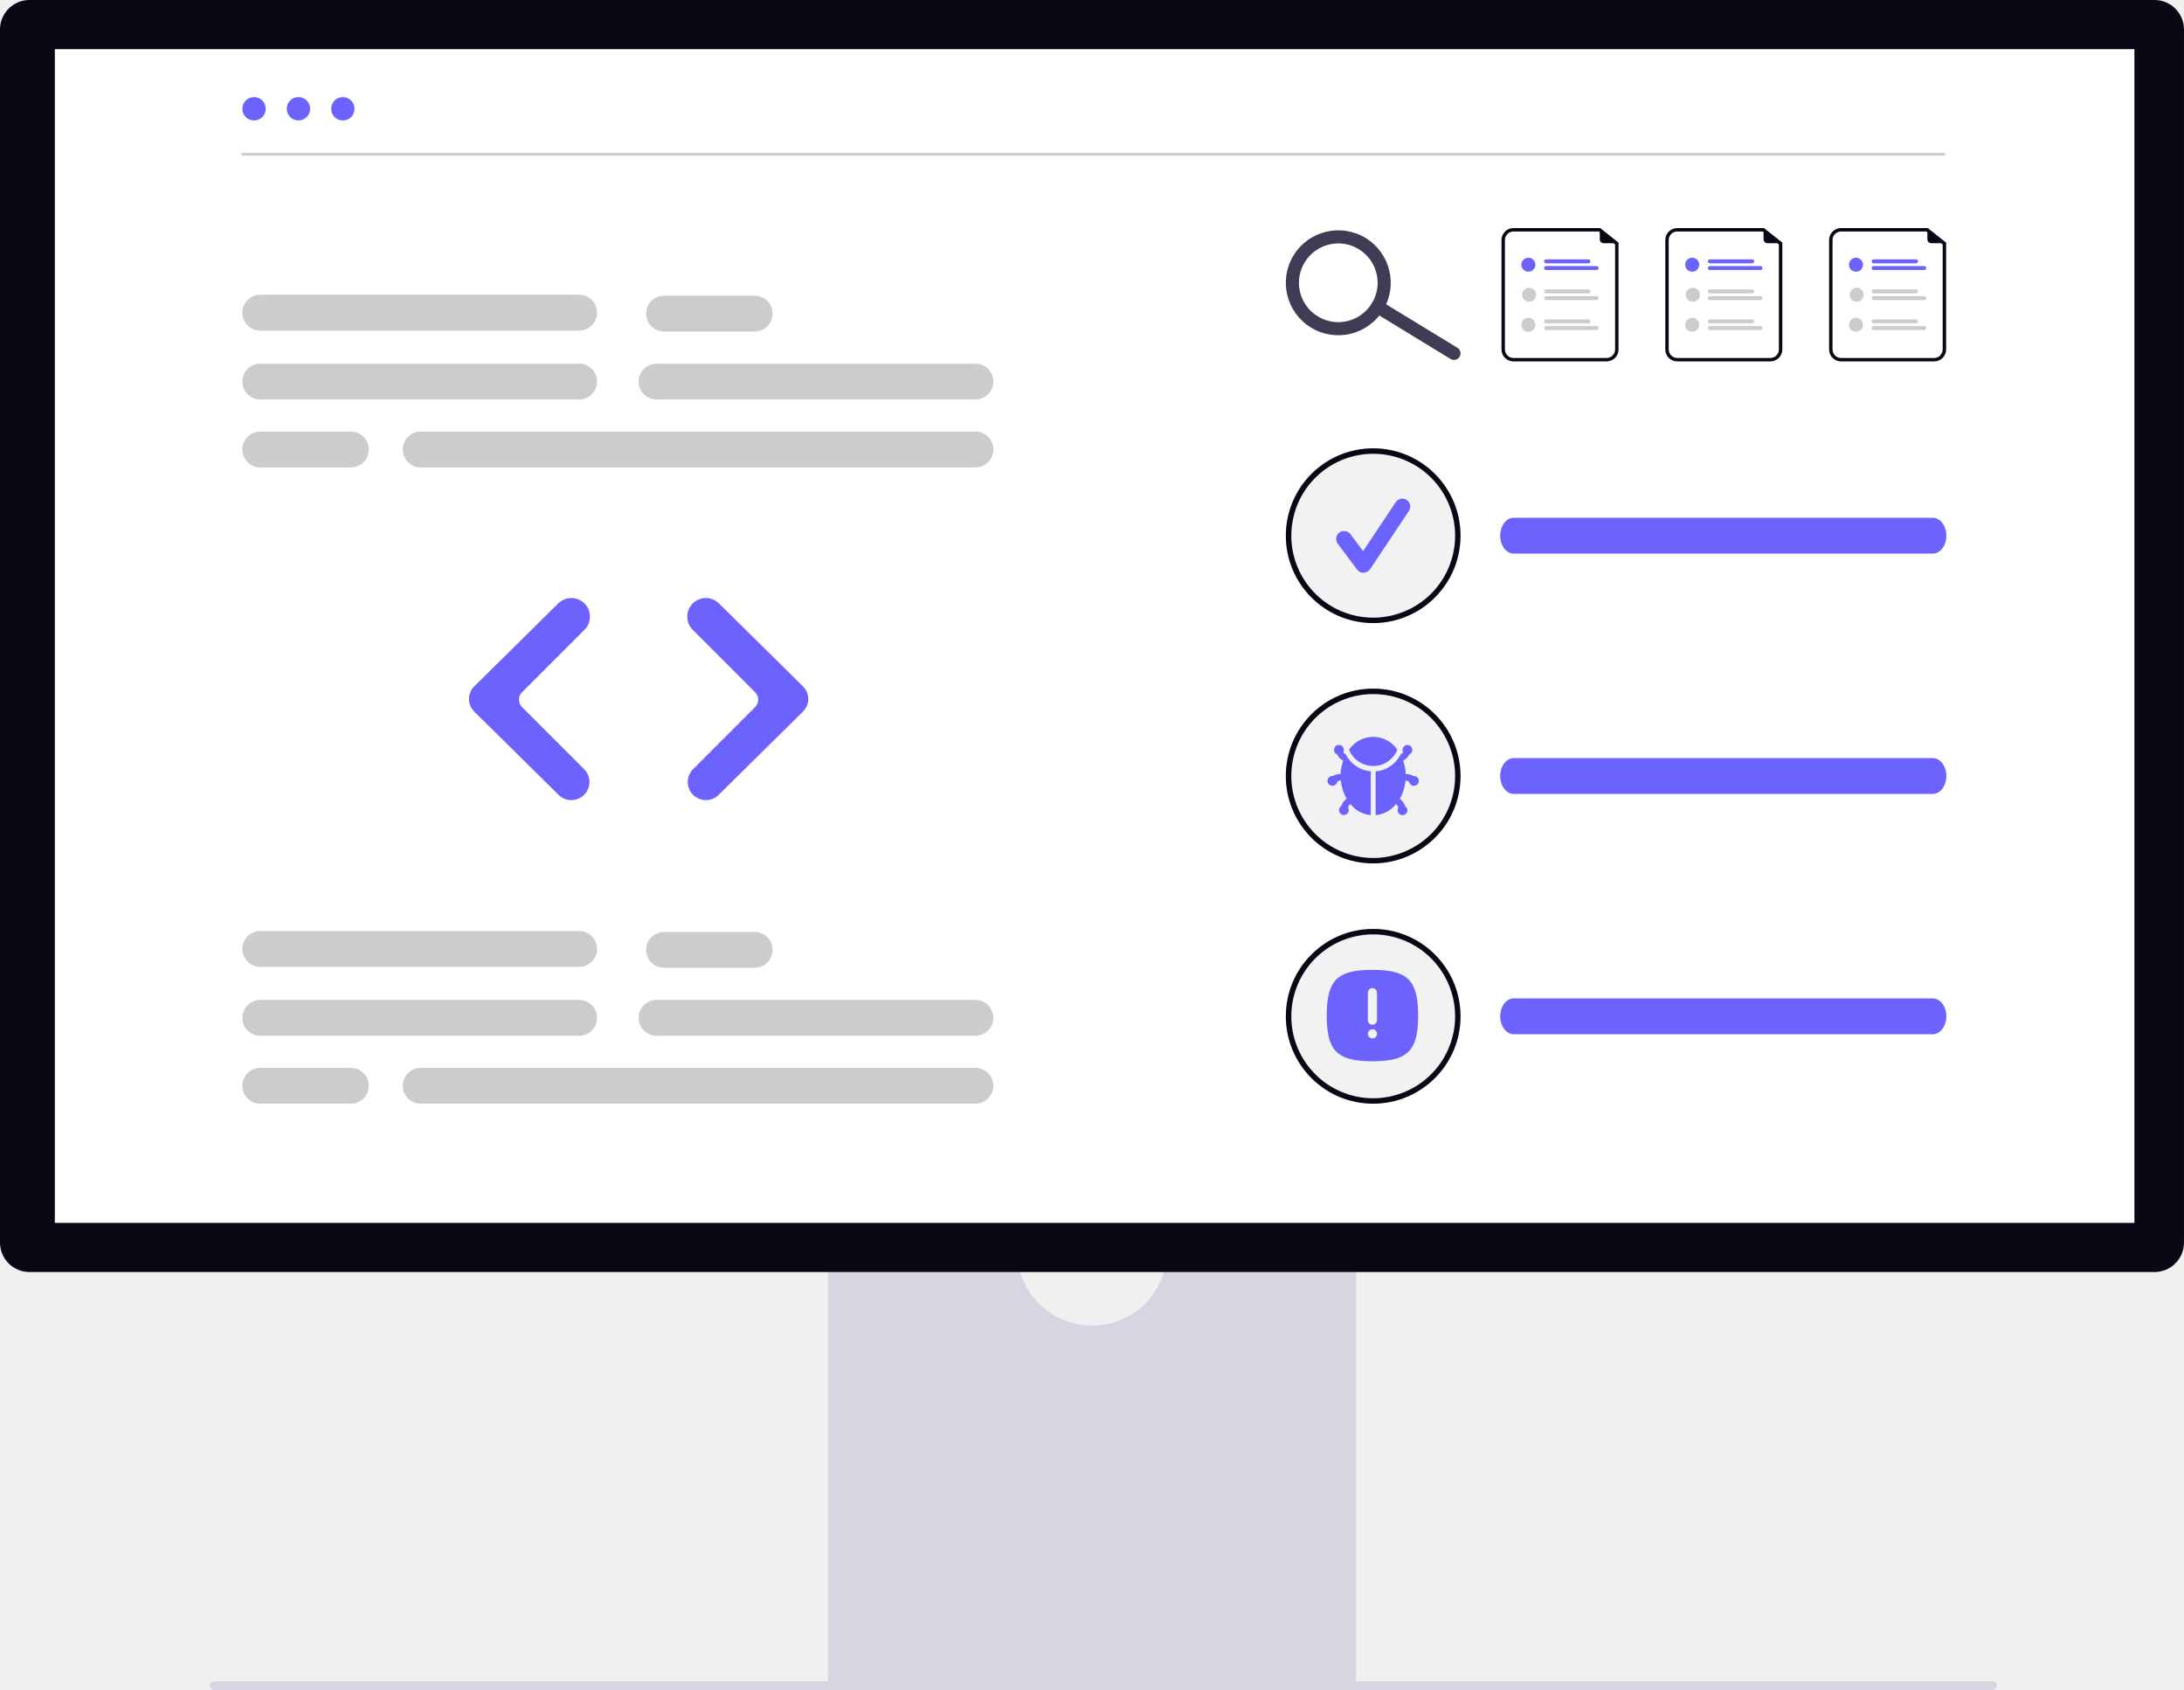
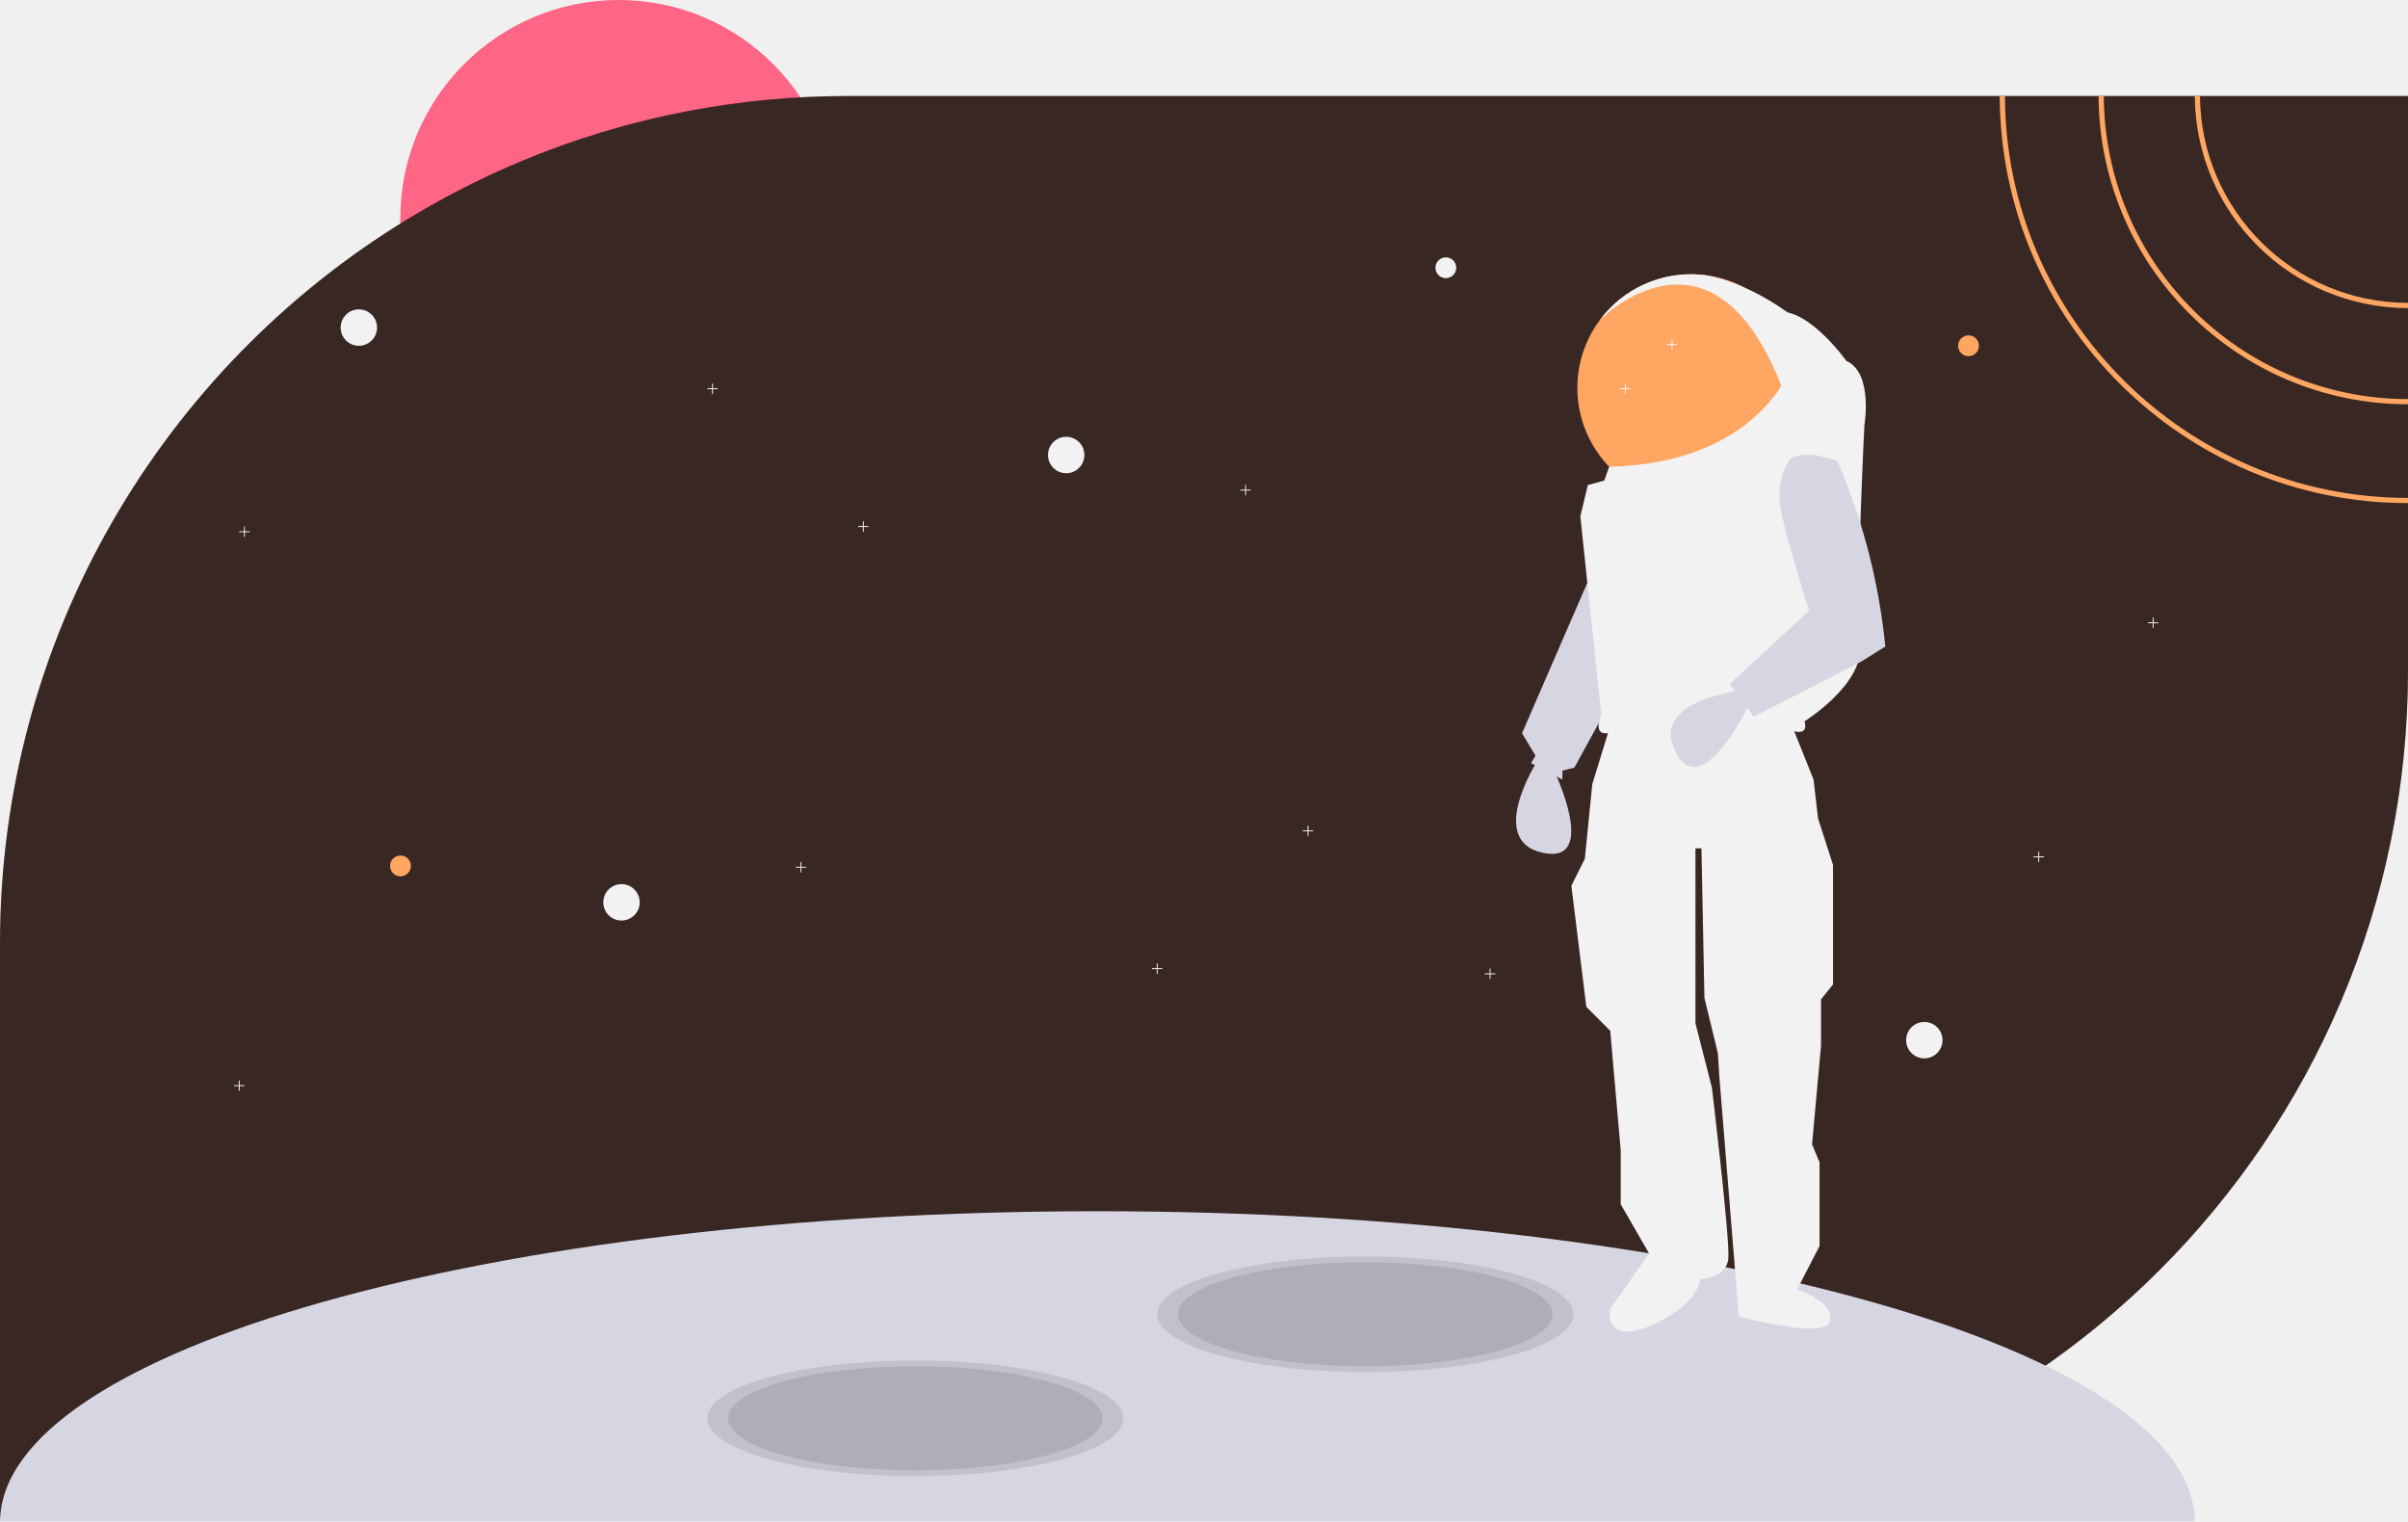
- <svg xmlns="http://www.w3.org/2000/svg" width="800.003" height="618.866" viewBox="0 0 800.003 618.866" role="img" artist="Katerina Limpitsouni" source="https://undraw.co/">
-   <g transform="translate(-560 -230.997)">
-     <path d="M15.18,488.765a1.456,1.456,0,0,0,1.308,1.575H668.472a1.6,1.6,0,0,0,0-3.15H16.488a1.456,1.456,0,0,0-1.308,1.575Z" transform="translate(621.678 359.523)" fill="#d6d6e3" />
-     <path d="M353.105,370.945a27.478,27.478,0,0,1-54.387,0H229.146V524.776H422.677V370.945H353.105Z" transform="translate(634.09 321.938)" fill="#d6d6e3" />
-     <path d="M789.214,487.736H10.789A10.8,10.8,0,0,1,0,476.947V32.7A10.8,10.8,0,0,1,10.789,21.911H789.214A10.8,10.8,0,0,1,800,32.7V476.947a10.8,10.8,0,0,1-10.789,10.789Z" transform="translate(560 209.086)" fill="#090814" />
-     <rect width="761.747" height="429.819" transform="translate(580.088 249)" fill="#fff" />
-     <circle cx="4.283" cy="4.283" r="4.283" transform="translate(648.777 266.551)" fill="#6c63ff" />
-     <circle cx="4.283" cy="4.283" r="4.283" transform="translate(665.036 266.551)" fill="#6c63ff" />
-     <circle cx="4.283" cy="4.283" r="4.283" transform="translate(681.294 266.551)" fill="#6c63ff" />
-     <path d="M713.3,268.912H596.492a6.566,6.566,0,1,1,0-13.132H713.3a6.566,6.566,0,1,1,0,13.132Z" transform="translate(58.852 108.377)" fill="#ccc" />
-     <path d="M713.3,243.684H596.492a6.566,6.566,0,1,1,0-13.132H713.3a6.566,6.566,0,1,1,0,13.132Z" transform="translate(58.852 108.377)" fill="#ccc" />
-     <path d="M629.668,293.794H596.492a6.566,6.566,0,1,1,0-13.132h33.176a6.566,6.566,0,0,1,0,13.132Z" transform="translate(58.852 108.377)" fill="#ccc" />
-     <path d="M713.3,501.912H596.492a6.566,6.566,0,1,1,0-13.132H713.3a6.566,6.566,0,1,1,0,13.132Z" transform="translate(58.852 108.377)" fill="#ccc" />
-     <path d="M713.3,476.684H596.492a6.566,6.566,0,0,1,0-13.132H713.3a6.566,6.566,0,0,1,0,13.132Z" transform="translate(58.852 108.377)" fill="#ccc" />
-     <path d="M629.668,526.794H596.492a6.566,6.566,0,0,1,0-13.132h33.176a6.566,6.566,0,1,1,0,13.132Z" transform="translate(58.852 108.377)" fill="#ccc" />
-     <path d="M667.048,400.36a6.619,6.619,0,0,1-4.665-1.909L631.456,367.91a6.446,6.446,0,0,1,0-9.173l30.8-30.418a6.833,6.833,0,0,1,9.61.03h0a6.825,6.825,0,0,1,0,9.64L648.98,360.88a3.813,3.813,0,0,0,0,5.386l22.764,22.765a6.634,6.634,0,0,1-4.7,11.329Z" transform="translate(102.235 123.641)" fill="#6c63ff" />
-     <path d="M858.446,268.912H741.638a6.566,6.566,0,1,1,0-13.132H858.446a6.566,6.566,0,1,1,0,13.132Z" transform="translate(58.852 108.377)" fill="#ccc" />
-     <path d="M858.446,293.794h-203.2a6.566,6.566,0,0,1,0-13.132h203.2a6.566,6.566,0,0,1,0,13.132Z" transform="translate(58.852 108.377)" fill="#ccc" />
-     <path d="M777.579,244.03H744.4a6.566,6.566,0,1,1,0-13.132h33.176a6.566,6.566,0,0,1,0,13.132Z" transform="translate(58.852 108.377)" fill="#ccc" />
-     <path d="M858.446,501.912H741.638a6.566,6.566,0,0,1,0-13.132H858.446a6.566,6.566,0,1,1,0,13.132Z" transform="translate(58.852 108.377)" fill="#ccc" />
-     <path d="M858.446,526.794h-203.2a6.566,6.566,0,0,1,0-13.132h203.2a6.566,6.566,0,1,1,0,13.132Z" transform="translate(58.852 108.377)" fill="#ccc" />
-     <path d="M777.579,477.03H744.4a6.566,6.566,0,1,1,0-13.132h33.176a6.566,6.566,0,1,1,0,13.132Z" transform="translate(58.852 108.377)" fill="#ccc" />
-     <path d="M749.9,400.36a6.634,6.634,0,0,1-4.7-11.329l22.764-22.765a3.813,3.813,0,0,0,0-5.386L745.078,337.99a6.817,6.817,0,0,1,0-9.64h0a6.833,6.833,0,0,1,9.61-.03l30.8,30.418a6.446,6.446,0,0,1,0,9.173l-30.927,30.541A6.62,6.62,0,0,1,749.9,400.36Z" transform="translate(68.665 123.641)" fill="#6c63ff" />
-     <path d="M807.135,293.794h-153.5c-2.739,0-4.96-2.94-4.96-6.566s2.221-6.566,4.96-6.566h153.5c2.739,0,4.96,2.94,4.96,6.566S809.875,293.794,807.135,293.794Z" transform="translate(460.852 139.943)" fill="#6c63ff" />
-     <g transform="translate(0 0.172)">
-       <circle cx="32" cy="32" r="32" transform="translate(1031 395)" fill="#f2f2f2" />
-       <path d="M32,2A30.008,30.008,0,0,0,20.323,59.643,30.008,30.008,0,0,0,43.677,4.357,29.81,29.81,0,0,0,32,2m0-2A32,32,0,1,1,0,32,32,32,0,0,1,32,0Z" transform="translate(1031 395)" fill="#090814" />
-       <path d="M967.127,342.526a2.9,2.9,0,0,1-2.32-1.16l-7.113-9.484a2.9,2.9,0,1,1,4.641-3.48l4.654,6.2,11.953-17.929a2.9,2.9,0,1,1,4.826,3.218l-14.226,21.34a2.9,2.9,0,0,1-2.333,1.291Z" transform="translate(92.316 98.045)" fill="#6c63ff" />
+ <svg xmlns="http://www.w3.org/2000/svg" width="926" height="584.958" viewBox="0 0 926 584.958" role="img" artist="Katerina Limpitsouni" source="https://undraw.co/">
+   <g id="Group_236" data-name="Group 236" transform="translate(-497 -248)">
+     <circle id="Ellipse_613" data-name="Ellipse 613" cx="83.979" cy="83.979" r="83.979" transform="translate(650.926 248)" fill="#ff6584" />
+     <path id="Path_3715-1324" data-name="Path 3715" d="M1063,276.46V497.34c0,180.055-145.962,326.01-326.009,326H137V602.46c0-118.03,62.73-221.42,156.68-278.63a323.578,323.578,0,0,1,50.88-25.18,320.085,320.085,0,0,1,31.76-10.53c.21-.07.43-.13.64-.18q4.77-1.3,9.6-2.46c.18-.05.35-.09.53-.13a326.114,326.114,0,0,1,60.47-8.53c2.41-.11,4.82-.2,7.25-.25.87-.03,1.75-.05,2.64-.05q2.76-.06,5.55-.06Z" transform="translate(360 8.458)" fill="#090814" />
+     <path id="Path_3768-1325" data-name="Path 3768" d="M1063,276.46V497.34c0,180.055-145.962,326.01-326.009,326H137V602.46c0-118.03,62.73-221.42,156.68-278.63a323.578,323.578,0,0,1,50.88-25.18,320.085,320.085,0,0,1,31.76-10.53c.21-.07.43-.13.64-.18q4.77-1.3,9.6-2.46c.18-.05.35-.09.53-.13a326.114,326.114,0,0,1,60.47-8.53c2.41-.11,4.82-.2,7.25-.25.87-.03,1.75-.05,2.64-.05q2.76-.06,5.55-.06Z" transform="translate(360 8.458)" fill="#ffa663" opacity="0.199" />
+     <path id="Path_3716-1326" data-name="Path 3716" d="M559.01,681c-232.58,0-421.209,53.34-422,119.223h844C980.219,734.34,791.59,681,559.01,681Z" transform="translate(360 32.735)" fill="#d6d6e3" />
+     <g id="Group_232" data-name="Group 232" transform="translate(497 101.347)" opacity="0.1">
+       <ellipse id="Ellipse_614" data-name="Ellipse 614" cx="80" cy="22.222" rx="80" ry="22.222" transform="translate(272 669.778)" />
    </g>
-     <circle cx="32" cy="32" r="32" transform="translate(1031 483.172)" fill="#f2f2f2" />
-     <path d="M32,2A30.008,30.008,0,0,0,20.323,59.643,30.008,30.008,0,0,0,43.677,4.357,29.81,29.81,0,0,0,32,2m0-2A32,32,0,1,1,0,32,32,32,0,0,1,32,0Z" transform="translate(1031 483.172)" fill="#090814" />
-     <g transform="translate(0 0.172)">
-       <path d="M535.492,334.3a10.661,10.661,0,0,0-17.712,0,9.561,9.561,0,0,0,17.712,0Z" transform="translate(536.364 171.086)" fill="#6c63ff" />
-       <path d="M492.995,344.9a2.29,2.29,0,0,1-.44-.25,1.763,1.763,0,0,1-.484-.627,1.793,1.793,0,1,0-2.927.435,2,2,0,0,0,.425.342,1.234,1.234,0,0,1,.477.5,3.606,3.606,0,0,0,.829,1.089,7.246,7.246,0,0,0,1.136.8,16.559,16.559,0,0,0-.934,4.885,6.757,6.757,0,0,0-1.9.307,3.069,3.069,0,0,0-.882.44,2.12,2.12,0,0,0-.217-.015,1.8,1.8,0,1,0,1.681,2.427,1.146,1.146,0,0,1,.927-.749,4.19,4.19,0,0,1,.462-.03,16.083,16.083,0,0,0,2.135,6.661,5.239,5.239,0,0,0-1.985,2.712.75.75,0,0,0-.142.1,1.7,1.7,0,0,0-.21.195,1.793,1.793,0,1,0,3.009.587,1.176,1.176,0,0,1,.292-1.269,5.027,5.027,0,0,1,.425-.365,10.477,10.477,0,0,0,7.445,4.061V351.093A11.076,11.076,0,0,1,492.995,344.9Zm24.932,7.922a1.982,1.982,0,0,0-.217.015,3.385,3.385,0,0,0-.882-.44,6.707,6.707,0,0,0-1.9-.307,16.923,16.923,0,0,0-.934-4.882,7.245,7.245,0,0,0,1.136-.8,3.891,3.891,0,0,0,.859-1.141,1.054,1.054,0,0,1,.442-.437h0a1.793,1.793,0,1,0-2.5-.792,1.7,1.7,0,0,1-.484.627,4.714,4.714,0,0,1-.44.322,11,11,0,0,1-9.111,6.116v16.061a10.523,10.523,0,0,0,7.445-4.061c.157.125.29.237.4.342a1.214,1.214,0,0,1,.315,1.306,1.793,1.793,0,1,0,3.017-.582,1.7,1.7,0,0,0-.21-.195c-.082-.065-.142-.1-.142-.1a5.167,5.167,0,0,0-2-2.712,16.082,16.082,0,0,0,2.135-6.661,3.979,3.979,0,0,1,.442.03,1.2,1.2,0,0,1,.961.749,1.793,1.793,0,0,0,3.459-.544,1.821,1.821,0,0,0-1.8-1.913Z" transform="translate(559.998 162.176)" fill="#6c63ff" />
+     <g id="Group_233" data-name="Group 233" transform="translate(497 101.347)" opacity="0.1">
+       <ellipse id="Ellipse_615" data-name="Ellipse 615" cx="80" cy="22.222" rx="80" ry="22.222" transform="translate(445 629.778)" />
    </g>
-     <path d="M807.135,293.794h-153.5c-2.739,0-4.96-2.94-4.96-6.566s2.221-6.566,4.96-6.566h153.5c2.739,0,4.96,2.94,4.96,6.566S809.875,293.794,807.135,293.794Z" transform="translate(460.852 227.943)" fill="#6c63ff" />
-     <circle cx="32" cy="32" r="32" transform="translate(1031 571.172)" fill="#f2f2f2" />
-     <path d="M32,2A30.008,30.008,0,0,0,20.323,59.643,30.008,30.008,0,0,0,43.677,4.357,29.81,29.81,0,0,0,32,2m0-2A32,32,0,1,1,0,32,32,32,0,0,1,32,0Z" transform="translate(1031 571.172)" fill="#090814" />
-     <path d="M18.723,2l1.074.008,1.03.028.5.022.968.057.925.077c7.838.761,11.121,3.9,11.984,11.549l.05.485.077.925.069,1.216.01.251.028,1.032.008,1.074L35.438,19.8l-.028,1.03-.022.5-.057.968-.077.925c-.761,7.838-3.9,11.121-11.549,11.984l-.485.05-.925.077-1.216.069-.251.01-1.032.028-1.074.008-1.074-.008-1.03-.028-.5-.022-.968-.057-.925-.077C6.388,34.494,3.1,31.353,2.242,23.705l-.05-.485L2.115,22.3,2.046,21.08l-.01-.251L2.008,19.8,2,19.265V18.182l.007-.532.028-1.03.022-.5.057-.968.077-.925c.761-7.838,3.9-11.121,11.549-11.984l.485-.05.925-.077,1.216-.069.251-.01,1.032-.028Q18.176,2,18.723,2Zm.017,21.741-.212.012a1.672,1.672,0,0,0,0,3.321l.2.012.212-.012a1.672,1.672,0,0,0,0-3.321ZM18.723,8.689a1.672,1.672,0,0,0-1.661,1.476l-.012.2V20.4l.012.2a1.672,1.672,0,0,0,3.321,0l.012-.2V10.362l-.012-.2a1.672,1.672,0,0,0-1.661-1.477Z" transform="translate(1043.999 584.172)" fill="#6c63ff" />
-     <path d="M807.135,293.794h-153.5c-2.739,0-4.96-2.94-4.96-6.566s2.221-6.566,4.96-6.566h153.5c2.739,0,4.96,2.94,4.96,6.566S809.875,293.794,807.135,293.794Z" transform="translate(460.852 315.943)" fill="#6c63ff" />
-     <path d="M624,.5H0v-1H624Z" transform="translate(648.5 287.5)" fill="#ccc" />
-     <path d="M663.166,459.692a2.4,2.4,0,0,1-3.3.8L631.839,443.4a2.4,2.4,0,0,1,2.5-4.1l28.025,17.094A2.4,2.4,0,0,1,663.166,459.692Z" transform="translate(431.482 -98.039)" fill="#3f3d56" />
-     <path d="M588.449,404.293a19.216,19.216,0,1,1-6.4-26.411A19.216,19.216,0,0,1,588.449,404.293Zm-28.709-17.511a14.412,14.412,0,1,0,19.808-4.8A14.412,14.412,0,0,0,559.741,386.782Z" transform="translate(478.174 -59.734)" fill="#3f3d56" />
-     <g transform="translate(0.473 -0.816)">
-       <path d="M520.977,283.537H486.841a4.371,4.371,0,0,1-4.366-4.366v-40.09a4.371,4.371,0,0,1,4.366-4.366H518.6l6.744,5.376v39.081A4.371,4.371,0,0,1,520.977,283.537Z" transform="translate(627.052 80.619)" fill="#090814" />
-       <path d="M495.084,244.215a3.113,3.113,0,0,0-3.109,3.109v40.09a3.113,3.113,0,0,0,3.109,3.109H529.22a3.113,3.113,0,0,0,3.109-3.109V248.939l-5.927-4.724Z" transform="translate(618.809 72.376)" fill="#fff" />
-       <path d="M616.6,322.782H601.062a.727.727,0,0,1,0-1.454H616.6a.727.727,0,1,1,0,1.454Z" transform="translate(524.786 5.465)" fill="#6c63ff" />
-       <path d="M619.6,341.329H601.062a.727.727,0,1,1,0-1.454H619.6a.727.727,0,0,1,0,1.454Z" transform="translate(524.786 -10.627)" fill="#6c63ff" />
-       <path d="M616.607,404.443H601.066a.727.727,0,0,0,0,1.454h15.541a.727.727,0,0,0,0-1.454Z" transform="translate(524.782 -66.651)" fill="#ccc" />
-       <path d="M619.607,422.993h-18.54a.727.727,0,0,0,0,1.454h18.54a.727.727,0,0,0,0-1.454Z" transform="translate(524.782 -82.747)" fill="#ccc" />
-       <path d="M616.6,489.018H601.062a.727.727,0,0,1,0-1.454H616.6a.727.727,0,1,1,0,1.454Z" transform="translate(524.786 -138.777)" fill="#ccc" />
-       <path d="M619.6,507.565H601.062a.727.727,0,1,1,0-1.454H619.6a.727.727,0,0,1,0,1.454Z" transform="translate(524.786 -154.868)" fill="#ccc" />
-       <ellipse cx="2.57" cy="2.57" rx="2.57" ry="2.57" transform="translate(1116.806 326.177)" fill="#6c63ff" />
-       <path d="M544.63,402.356a2.57,2.57,0,0,1-2.569,2.571.55.55,0,0,1-.066,0,2.57,2.57,0,1,1,2.636-2.568Z" transform="translate(577.58 -62.611)" fill="#ccc" />
-       <ellipse cx="2.57" cy="2.57" rx="2.57" ry="2.57" transform="translate(1116.806 348.173)" fill="#ccc" />
-       <path d="M761.3,240.93h-5.283a1.454,1.454,0,0,1-1.454-1.454v-3.9a.091.091,0,0,1,.147-.071l6.646,5.265a.091.091,0,0,1-.056.162Z" transform="translate(390.964 79.953)" fill="#090814" />
+     <g id="Group_234" data-name="Group 234" transform="translate(497 101.347)" opacity="0.1">
+       <ellipse id="Ellipse_616" data-name="Ellipse 616" cx="72" cy="20" rx="72" ry="20" transform="translate(280 672)" />
    </g>
-     <g transform="translate(60.473 -0.816)">
-       <path d="M520.977,283.537H486.841a4.371,4.371,0,0,1-4.366-4.366v-40.09a4.371,4.371,0,0,1,4.366-4.366H518.6l6.744,5.376v39.081A4.371,4.371,0,0,1,520.977,283.537Z" transform="translate(627.052 80.619)" fill="#090814" />
-       <path d="M495.084,244.215a3.113,3.113,0,0,0-3.109,3.109v40.09a3.113,3.113,0,0,0,3.109,3.109H529.22a3.113,3.113,0,0,0,3.109-3.109V248.939l-5.927-4.724Z" transform="translate(618.809 72.376)" fill="#fff" />
-       <path d="M616.6,322.782H601.062a.727.727,0,0,1,0-1.454H616.6a.727.727,0,1,1,0,1.454Z" transform="translate(524.786 5.465)" fill="#6c63ff" />
-       <path d="M619.6,341.329H601.062a.727.727,0,1,1,0-1.454H619.6a.727.727,0,0,1,0,1.454Z" transform="translate(524.786 -10.627)" fill="#6c63ff" />
-       <path d="M616.607,404.443H601.066a.727.727,0,0,0,0,1.454h15.541a.727.727,0,0,0,0-1.454Z" transform="translate(524.782 -66.651)" fill="#ccc" />
-       <path d="M619.607,422.993h-18.54a.727.727,0,0,0,0,1.454h18.54a.727.727,0,0,0,0-1.454Z" transform="translate(524.782 -82.747)" fill="#ccc" />
-       <path d="M616.6,489.018H601.062a.727.727,0,0,1,0-1.454H616.6a.727.727,0,1,1,0,1.454Z" transform="translate(524.786 -138.777)" fill="#ccc" />
-       <path d="M619.6,507.565H601.062a.727.727,0,1,1,0-1.454H619.6a.727.727,0,0,1,0,1.454Z" transform="translate(524.786 -154.868)" fill="#ccc" />
-       <ellipse cx="2.57" cy="2.57" rx="2.57" ry="2.57" transform="translate(1116.806 326.177)" fill="#6c63ff" />
-       <path d="M544.63,402.356a2.57,2.57,0,0,1-2.569,2.571.55.55,0,0,1-.066,0,2.57,2.57,0,1,1,2.636-2.568Z" transform="translate(577.58 -62.611)" fill="#ccc" />
-       <ellipse cx="2.57" cy="2.57" rx="2.57" ry="2.57" transform="translate(1116.806 348.173)" fill="#ccc" />
-       <path d="M761.3,240.93h-5.283a1.454,1.454,0,0,1-1.454-1.454v-3.9a.091.091,0,0,1,.147-.071l6.646,5.265a.091.091,0,0,1-.056.162Z" transform="translate(390.964 79.953)" fill="#090814" />
+     <g id="Group_235" data-name="Group 235" transform="translate(497 101.347)" opacity="0.1">
+       <ellipse id="Ellipse_617" data-name="Ellipse 617" cx="72" cy="20" rx="72" ry="20" transform="translate(453 632)" />
    </g>
-     <g transform="translate(120.473 -0.816)">
-       <path d="M520.977,283.537H486.841a4.371,4.371,0,0,1-4.366-4.366v-40.09a4.371,4.371,0,0,1,4.366-4.366H518.6l6.744,5.376v39.081A4.371,4.371,0,0,1,520.977,283.537Z" transform="translate(627.052 80.619)" fill="#090814" />
-       <path d="M495.084,244.215a3.113,3.113,0,0,0-3.109,3.109v40.09a3.113,3.113,0,0,0,3.109,3.109H529.22a3.113,3.113,0,0,0,3.109-3.109V248.939l-5.927-4.724Z" transform="translate(618.809 72.376)" fill="#fff" />
-       <path d="M616.6,322.782H601.062a.727.727,0,0,1,0-1.454H616.6a.727.727,0,1,1,0,1.454Z" transform="translate(524.786 5.465)" fill="#6c63ff" />
-       <path d="M619.6,341.329H601.062a.727.727,0,1,1,0-1.454H619.6a.727.727,0,0,1,0,1.454Z" transform="translate(524.786 -10.627)" fill="#6c63ff" />
-       <path d="M616.607,404.443H601.066a.727.727,0,0,0,0,1.454h15.541a.727.727,0,0,0,0-1.454Z" transform="translate(524.782 -66.651)" fill="#ccc" />
-       <path d="M619.607,422.993h-18.54a.727.727,0,0,0,0,1.454h18.54a.727.727,0,0,0,0-1.454Z" transform="translate(524.782 -82.747)" fill="#ccc" />
-       <path d="M616.6,489.018H601.062a.727.727,0,0,1,0-1.454H616.6a.727.727,0,1,1,0,1.454Z" transform="translate(524.786 -138.777)" fill="#ccc" />
-       <path d="M619.6,507.565H601.062a.727.727,0,1,1,0-1.454H619.6a.727.727,0,0,1,0,1.454Z" transform="translate(524.786 -154.868)" fill="#ccc" />
-       <ellipse cx="2.57" cy="2.57" rx="2.57" ry="2.57" transform="translate(1116.806 326.177)" fill="#6c63ff" />
-       <path d="M544.63,402.356a2.57,2.57,0,0,1-2.569,2.571.55.55,0,0,1-.066,0,2.57,2.57,0,1,1,2.636-2.568Z" transform="translate(577.58 -62.611)" fill="#ccc" />
-       <ellipse cx="2.57" cy="2.57" rx="2.57" ry="2.57" transform="translate(1116.806 348.173)" fill="#ccc" />
-       <path d="M761.3,240.93h-5.283a1.454,1.454,0,0,1-1.454-1.454v-3.9a.091.091,0,0,1,.147-.071l6.646,5.265a.091.091,0,0,1-.056.162Z" transform="translate(390.964 79.953)" fill="#090814" />
-     </g>
+     <circle id="Ellipse_618" data-name="Ellipse 618" cx="7" cy="7" r="7" transform="translate(628 366.958)" fill="#f2f2f2" />
+     <circle id="Ellipse_619" data-name="Ellipse 619" cx="7" cy="7" r="7" transform="translate(1230 640.958)" fill="#f2f2f2" />
+     <circle id="Ellipse_620" data-name="Ellipse 620" cx="7" cy="7" r="7" transform="translate(900 415.958)" fill="#f2f2f2" />
+     <circle id="Ellipse_621" data-name="Ellipse 621" cx="4" cy="4" r="4" transform="translate(1250 376.958)" fill="#ffa663" />
+     <circle id="Ellipse_622" data-name="Ellipse 622" cx="4" cy="4" r="4" transform="translate(647 576.958)" fill="#ffa663" />
+     <path id="Path_3717-1327" data-name="Path 3717" d="M94,581.322H92.178V579.5h-.356v1.822H90v.356h1.822V583.5h.356v-1.822H94Z" transform="translate(497 83.958)" fill="#f2f2f2" />
+     <path id="Path_3718-1328" data-name="Path 3718" d="M679,433.322h-1.822V431.5h-.356v1.822H675v.356h1.822V435.5h.356v-1.822H679Z" transform="translate(497 83.958)" fill="#f2f2f2" />
+     <path id="Path_3719-1329" data-name="Path 3719" d="M830,403.322h-1.822V401.5h-.356v1.822H826v.356h1.822V405.5h.356v-1.822H830Z" transform="translate(497 83.958)" fill="#f2f2f2" />
+     <path id="Path_3720-1330" data-name="Path 3720" d="M505,483.322h-1.822V481.5h-.356v1.822H501v.356h1.822V485.5h.356v-1.822H505Z" transform="translate(497 83.958)" fill="#f2f2f2" />
+     <path id="Path_3721-1331" data-name="Path 3721" d="M786,493.322h-1.822V491.5h-.356v1.822H782v.356h1.822V495.5h.356v-1.822H786Z" transform="translate(497 83.958)" fill="#f2f2f2" />
+     <path id="Path_3722-1332" data-name="Path 3722" d="M447,536.322h-1.822V534.5h-.356v1.822H443v.356h1.822V538.5h.356v-1.822H447Z" transform="translate(497 83.958)" fill="#f2f2f2" />
+     <path id="Path_3723-1333" data-name="Path 3723" d="M575,538.322h-1.822V536.5h-.356v1.822H571v.356h1.822V540.5h.356v-1.822H575Z" transform="translate(497 83.958)" fill="#f2f2f2" />
+     <path id="Path_3724-1334" data-name="Path 3724" d="M96,368.322H94.178V366.5h-.356v1.822H92v.356h1.822V370.5h.356v-1.822H96Z" transform="translate(497 83.958)" fill="#f2f2f2" />
+     <path id="Path_3725-1335" data-name="Path 3725" d="M611.748,385.046,585.3,445.984l5.174,8.623-1.725,2.874,12.073,6.324v-3.449l4.6-1.15,19.546-35.643Z" transform="translate(497 83.958)" fill="#d6d6e3" />
+     <path id="Path_3726-1336" data-name="Path 3726" d="M728.052,532.407s-19.546,30.469,2.3,35.068,4.024-32.194,4.024-32.194Z" transform="translate(360 8.458)" fill="#d6d6e3" />
+     <path id="Path_3727-1337" data-name="Path 3727" d="M756.221,518.609l-6.9,22.421-2.874,28.744-5.174,10.348,5.749,46.566,9.2,9.2,4.024,45.991v20.7l10.923,18.971L757.1,741.508a6.361,6.361,0,0,0,4.99,10.031c3.105.082,7.2-.8,12.525-3.55,16.672-8.623,16.1-16.672,16.1-16.672s10.348,0,10.923-8.048-6.324-65.537-6.324-65.537l-6.324-24.72V565.75h2.3l1.15,57.489,5.174,21.271.575,9.2,7.474,91.982s33.343,9.2,35.068,1.725-12.647-12.073-12.647-12.073l8.623-16.672V686.476l-2.874-6.9,3.449-38.02V623.813l4.6-5.749V572.074l-5.749-17.821-1.725-14.947-9.2-23S783.241,502.513,756.221,518.609Z" transform="translate(360 8.458)" fill="#f2f2f2" />
+     <path id="Path_3728-1338" data-name="Path 3728" d="M830.956,388.685a43.691,43.691,0,1,1-78.759-26.06l.012-.012a43.687,43.687,0,0,1,78.748,26.071Z" transform="translate(360 8.458)" fill="#ffa663" />
+     <path id="Path_3730-1339" data-name="Path 3730" d="M838.192,374.063l-15.859,14.622c-26.784-69.527-69.389-26.818-70.125-26.071a43.691,43.691,0,0,1,38.4-17.492c14.955,1.148,40.571,15.68,47.579,28.941Z" transform="translate(360 8.458)" fill="#f2f2f2" />
+     <path id="Path_3731-1340" data-name="Path 3731" d="M819.908,359.653l5.989,20.79s-12.433,37.263-70.086,38.562l-1.89,5.323-6.324,1.725-2.874,12.073,8.048,76.46s-3.449,7.474,2.3,6.9c0,0,37.942-12.647,70.711-1.15,0,0,6.9,2.874,5.174-3.449,0,0,23-14.372,21.271-29.319s1.725-84.508,1.725-84.508,3.449-20.121-6.9-24.72C847.053,378.337,831.855,357.065,819.908,359.653Z" transform="translate(360 8.458)" fill="#f2f2f2" />
+     <path id="Path_3732-1341" data-name="Path 3732" d="M807.3,504.918s-36.018,3.617-26.048,23.591,27.725-16.851,27.725-16.851Z" transform="translate(360 8.458)" fill="#d6d6e3" />
+     <path id="Path_3733-1342" data-name="Path 3733" d="M825.782,415.7s-6.324,7.474-4.024,19.546,10.923,39.092,10.923,39.092l-30.469,28.169,9.2,12.647L852.8,493.889l9.2-5.749h0a238.506,238.506,0,0,0-16.892-67.64l-1.5-3.645S832.681,412.256,825.782,415.7Z" transform="translate(360 8.458)" fill="#d6d6e3" />
+     <path id="Path_3734-1343" data-name="Path 3734" d="M481,352.322h-1.822V350.5h-.356v1.822H477v.356h1.822V354.5h.356v-1.822H481Z" transform="translate(497 83.958)" fill="#f2f2f2" />
+     <path id="Path_3735-1344" data-name="Path 3735" d="M645,296.322h-1.822V294.5h-.356v1.822H641v.356h1.822V298.5h.356v-1.822H645Z" transform="translate(497 83.958)" fill="#f2f2f2" />
+     <path id="Path_3736-1345" data-name="Path 3736" d="M627,313.322h-1.822V311.5h-.356v1.822H623v.356h1.822V315.5h.356v-1.822H627Z" transform="translate(497 83.958)" fill="#f2f2f2" />
+     <circle id="Ellipse_625" data-name="Ellipse 625" cx="4" cy="4" r="4" transform="translate(1049 346.958)" fill="#f2f2f2" />
+     <path id="Path_3740-1346" data-name="Path 3740" d="M983.01,276.46h-2A82.085,82.085,0,0,0,1063,358v-2a80.079,80.079,0,0,1-79.99-79.54Z" transform="translate(360 8.458)" fill="#ffa663" />
+     <path id="Path_3741-1347" data-name="Path 3741" d="M946.01,276.46h-2A119.115,119.115,0,0,0,1063,395v-2A117.123,117.123,0,0,1,946.01,276.46Z" transform="translate(360 8.458)" fill="#ffa663" />
+     <path id="Path_3742-1348" data-name="Path 3742" d="M908,276.46h-2C906.25,362.82,976.58,433,1063,433v-2C977.68,431,908.25,361.72,908,276.46Z" transform="translate(360 8.458)" fill="#ffa663" />
+     <circle id="Ellipse_658" data-name="Ellipse 658" cx="7" cy="7" r="7" transform="translate(729 587.958)" fill="#f2f2f2" />
+     <path id="Path_3765-1349" data-name="Path 3765" d="M505,483.678h-1.822V485.5h-.356v-1.822H501v-.356h1.822V481.5h.356v1.822H505Z" transform="translate(326 -33.042)" fill="#f2f2f2" />
+     <path id="Path_3766-1350" data-name="Path 3766" d="M447,536.678h-1.822V538.5h-.356v-1.822H443v-.356h1.822V534.5h.356v1.822H447Z" transform="translate(326 -139.042)" fill="#f2f2f2" />
+     <path id="Path_3767-1351" data-name="Path 3767" d="M481,352.678h-1.822V354.5h-.356v-1.822H477v-.356h1.822V350.5h.356v1.822H481Z" transform="translate(326 228.958)" fill="#f2f2f2" />
  </g>
</svg>
